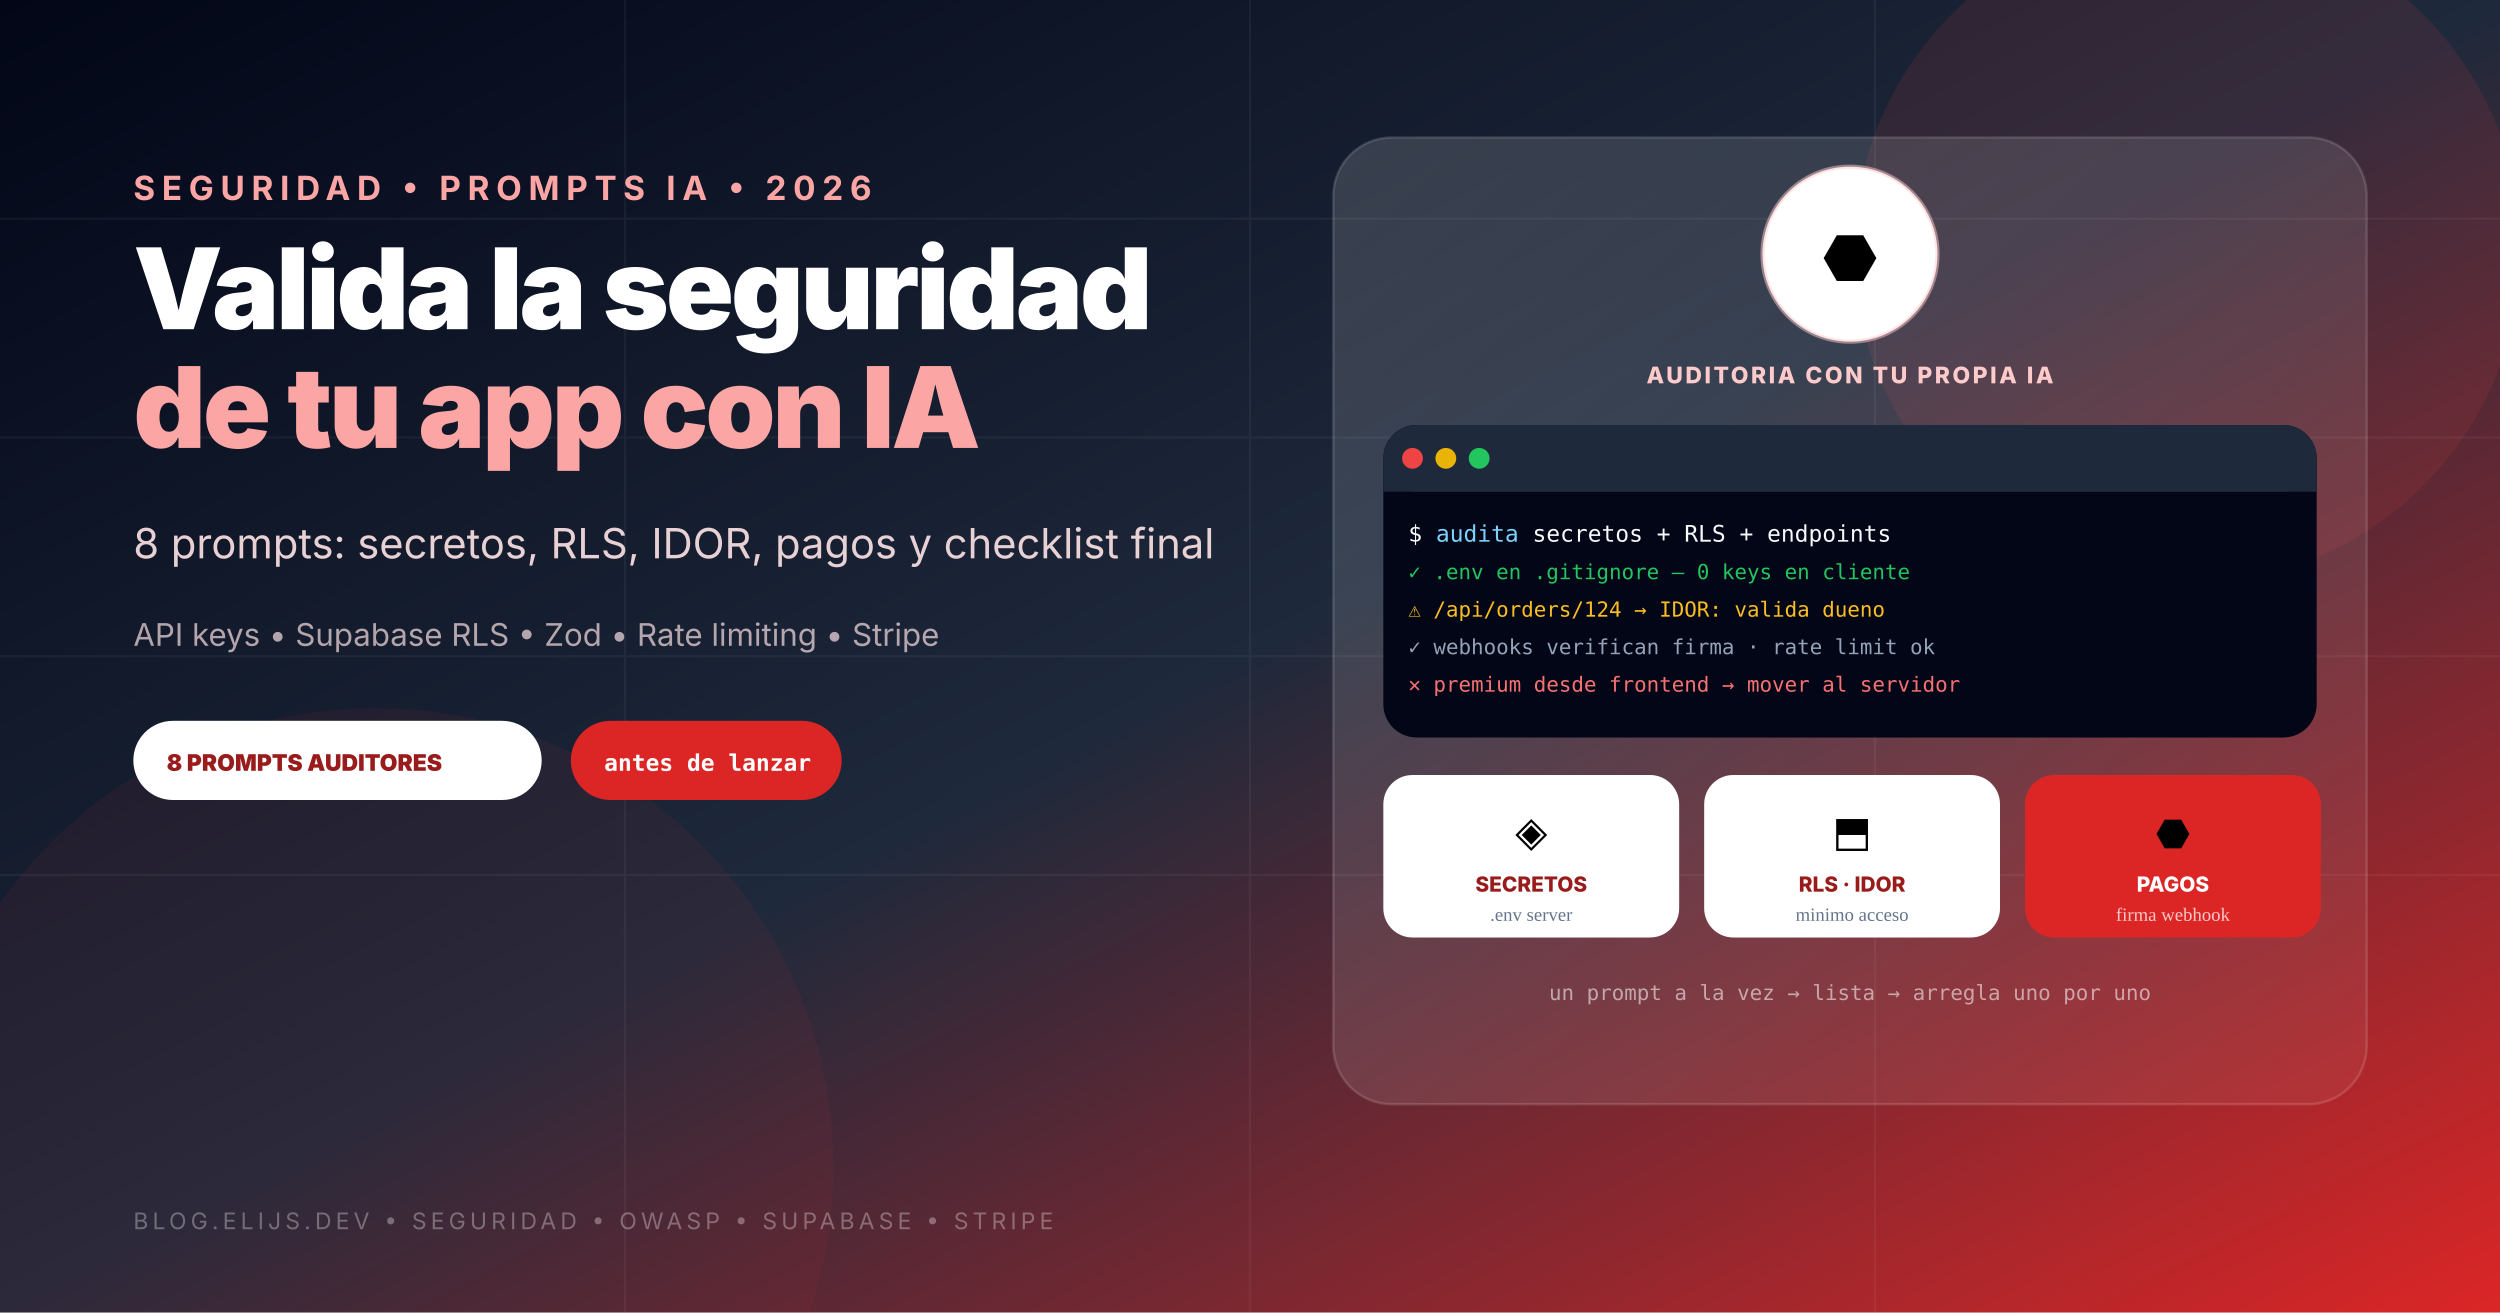
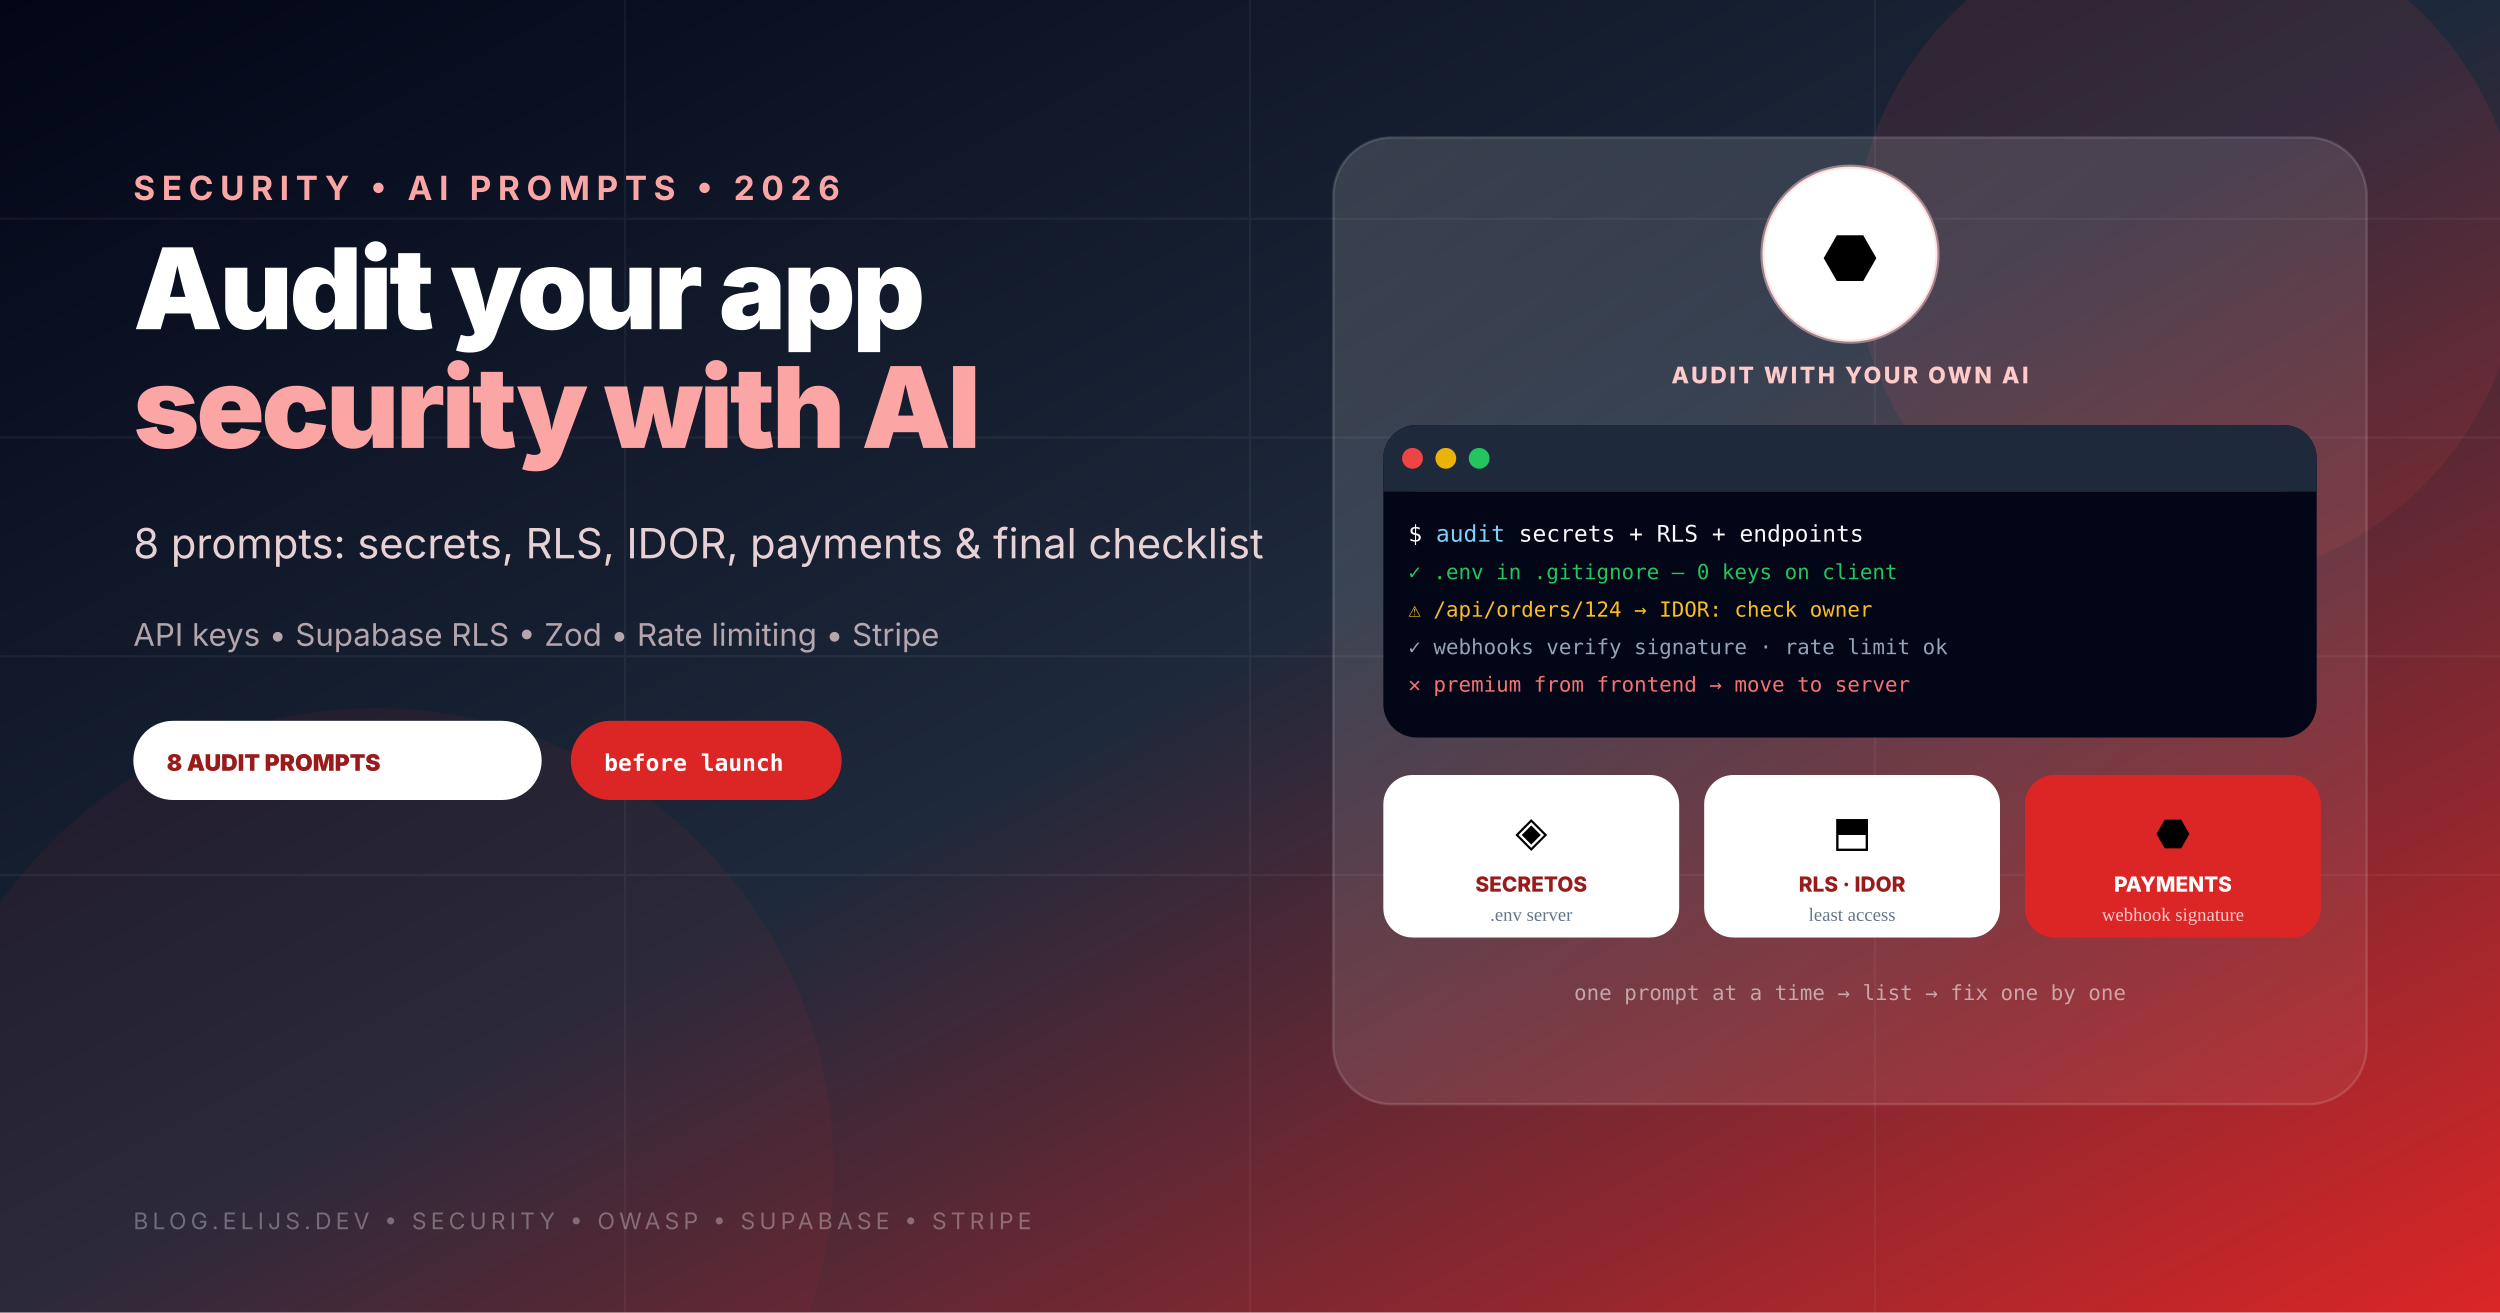
<svg xmlns="http://www.w3.org/2000/svg" width="1200" height="630">
  <defs>
    <linearGradient id="bgs1" x1="0" y1="0" x2="1" y2="1">
      <stop offset="0%" stop-color="#020617" />
      <stop offset="50%" stop-color="#1e293b" />
      <stop offset="100%" stop-color="#dc2626" />
    </linearGradient>
    <linearGradient id="gls1" x1="0" y1="0" x2="1" y2="1">
      <stop offset="0%" stop-color="#ffffff" stop-opacity="0.15" />
      <stop offset="100%" stop-color="#ffffff" stop-opacity="0.05" />
    </linearGradient>
  </defs>
  <rect width="1200" height="630" fill="url(#bgs1)" />
  <circle cx="1050" cy="120" r="160" fill="#ef4444" opacity="0.11" />
  <circle cx="180" cy="560" r="220" fill="#dc2626" opacity="0.07" />
  <g opacity="0.05" stroke="#fff" stroke-width="1">
    <line x1="0" y1="105" x2="1200" y2="105" />
    <line x1="0" y1="210" x2="1200" y2="210" />
    <line x1="0" y1="315" x2="1200" y2="315" />
    <line x1="0" y1="420" x2="1200" y2="420" />
    <line x1="300" y1="0" x2="300" y2="630" />
    <line x1="600" y1="0" x2="600" y2="630" />
    <line x1="900" y1="0" x2="900" y2="630" />
  </g>
-   <text x="64" y="96" font-family="Inter, sans-serif" font-size="16" font-weight="700" letter-spacing="3.2" fill="#fca5a5">SEGURIDAD • PROMPTS IA • 2026</text>
-   <text x="64" y="158" font-family="Inter, sans-serif" font-size="54" font-weight="900" fill="#ffffff" letter-spacing="-1.5">Valida la seguridad</text>
-   <text x="64" y="215" font-family="Inter, sans-serif" font-size="54" font-weight="900" fill="#fca5a5" letter-spacing="-1.5">de tu app con IA</text>
-   <text x="64" y="268" font-family="Inter, sans-serif" font-size="20" fill="#ffe4e6" opacity="0.9">8 prompts: secretos, RLS, IDOR, pagos y checklist final</text>
+   <text x="64" y="96" font-family="Inter, sans-serif" font-size="16" font-weight="700" letter-spacing="3.2" fill="#fca5a5">SECURITY • AI PROMPTS • 2026</text>
+   <text x="64" y="158" font-family="Inter, sans-serif" font-size="54" font-weight="900" fill="#ffffff" letter-spacing="-1.5">Audit your app</text>
+   <text x="64" y="215" font-family="Inter, sans-serif" font-size="54" font-weight="900" fill="#fca5a5" letter-spacing="-1.5">security with AI</text>
+   <text x="64" y="268" font-family="Inter, sans-serif" font-size="20" fill="#ffe4e6" opacity="0.9">8 prompts: secrets, RLS, IDOR, payments &amp; final checklist</text>
  <text x="64" y="310" font-family="Inter, sans-serif" font-size="15" fill="#ffe4e6" opacity="0.68">API keys • Supabase RLS • Zod • Rate limiting • Stripe</text>
  <g transform="translate(64, 346)">
    <rect width="196" height="38" rx="19" fill="#ffffff" />
-     <text x="16" y="24" font-family="Inter, sans-serif" font-size="11" font-weight="900" fill="#991b1b">8 PROMPTS AUDITORES</text>
+     <text x="16" y="24" font-family="Inter, sans-serif" font-size="11" font-weight="900" fill="#991b1b">8 AUDIT PROMPTS</text>
    <rect x="210" width="130" height="38" rx="19" fill="#dc2626" />
-     <text x="226" y="24" font-family="monospace" font-size="11" font-weight="800" fill="#ffffff">antes de lanzar</text>
+     <text x="226" y="24" font-family="monospace" font-size="11" font-weight="800" fill="#ffffff">before launch</text>
  </g>
  <g transform="translate(640, 66)">
    <rect width="496" height="464" rx="28" fill="url(#gls1)" stroke="#ffffff" stroke-opacity="0.14" stroke-width="1.2" />
    <g transform="translate(248, 56)">
      <circle r="42" fill="#ffffff" />
      <text x="0" y="11" text-anchor="middle" font-size="32">⬣</text>
      <circle r="42" fill="none" stroke="#fecaca" stroke-width="2" opacity="0.5" />
    </g>
-     <text x="248" y="118" text-anchor="middle" font-family="Inter, sans-serif" font-size="11" font-weight="800" letter-spacing="1.2" fill="#fecaca">AUDITORIA CON TU PROPIA IA</text>
+     <text x="248" y="118" text-anchor="middle" font-family="Inter, sans-serif" font-size="11" font-weight="800" letter-spacing="1.2" fill="#fecaca">AUDIT WITH YOUR OWN AI</text>
    <rect x="24" y="138" width="448" height="150" rx="16" fill="#020617" />
    <rect x="24" y="138" width="448" height="32" rx="16" fill="#1e293b" />
    <rect x="24" y="154" width="448" height="16" fill="#1e293b" />
    <circle cx="38" cy="154" r="5" fill="#ef4444" />
    <circle cx="54" cy="154" r="5" fill="#eab308" />
    <circle cx="70" cy="154" r="5" fill="#22c55e" />
-     <text x="36" y="194" font-family="monospace" font-size="11" fill="#f8fafc">$ <tspan fill="#7dd3fc">audita</tspan> secretos + RLS + endpoints</text>
-     <text x="36" y="212" font-family="monospace" font-size="10" fill="#22c55e">✓ .env en .gitignore — 0 keys en cliente</text>
-     <text x="36" y="230" font-family="monospace" font-size="10" fill="#fbbf24">⚠ /api/orders/124 → IDOR: valida dueno</text>
-     <text x="36" y="248" font-family="monospace" font-size="10" fill="#94a3b8">✓ webhooks verifican firma · rate limit ok</text>
-     <text x="36" y="266" font-family="monospace" font-size="10" fill="#f87171">✕ premium desde frontend → mover al servidor</text>
+     <text x="36" y="194" font-family="monospace" font-size="11" fill="#f8fafc">$ <tspan fill="#7dd3fc">audit</tspan> secrets + RLS + endpoints</text>
+     <text x="36" y="212" font-family="monospace" font-size="10" fill="#22c55e">✓ .env in .gitignore — 0 keys on client</text>
+     <text x="36" y="230" font-family="monospace" font-size="10" fill="#fbbf24">⚠ /api/orders/124 → IDOR: check owner</text>
+     <text x="36" y="248" font-family="monospace" font-size="10" fill="#94a3b8">✓ webhooks verify signature · rate limit ok</text>
+     <text x="36" y="266" font-family="monospace" font-size="10" fill="#f87171">✕ premium from frontend → move to server</text>
    <g transform="translate(24, 306)">
      <rect width="142" height="78" rx="14" fill="#ffffff" />
      <text x="71" y="34" text-anchor="middle" font-size="20">◈</text>
      <text x="71" y="56" text-anchor="middle" font-family="Inter, sans-serif" font-size="10" font-weight="800" fill="#991b1b">SECRETOS</text>
      <text x="71" y="70" text-anchor="middle" font-size="9" fill="#64748b">.env server</text>
      <rect x="154" width="142" height="78" rx="14" fill="#ffffff" />
      <text x="225" y="34" text-anchor="middle" font-size="20">⬒</text>
      <text x="225" y="56" text-anchor="middle" font-family="Inter, sans-serif" font-size="10" font-weight="800" fill="#991b1b">RLS · IDOR</text>
-       <text x="225" y="70" text-anchor="middle" font-size="9" fill="#64748b">minimo acceso</text>
+       <text x="225" y="70" text-anchor="middle" font-size="9" fill="#64748b">least access</text>
      <rect x="308" width="142" height="78" rx="14" fill="#dc2626" />
      <text x="379" y="34" text-anchor="middle" font-size="20">⬣</text>
-       <text x="379" y="56" text-anchor="middle" font-family="Inter, sans-serif" font-size="10" font-weight="800" fill="#ffffff">PAGOS</text>
-       <text x="379" y="70" text-anchor="middle" font-size="9" fill="#fecaca">firma webhook</text>
+       <text x="379" y="56" text-anchor="middle" font-family="Inter, sans-serif" font-size="10" font-weight="800" fill="#ffffff">PAYMENTS</text>
+       <text x="379" y="70" text-anchor="middle" font-size="9" fill="#fecaca">webhook signature</text>
    </g>
-     <text x="248" y="414" text-anchor="middle" font-family="monospace" font-size="10" fill="#ffffff" opacity="0.55">un prompt a la vez → lista → arregla uno por uno</text>
+     <text x="248" y="414" text-anchor="middle" font-family="monospace" font-size="10" fill="#ffffff" opacity="0.55">one prompt at a time → list → fix one by one</text>
  </g>
-   <text x="64" y="590" font-family="Inter, sans-serif" font-size="11" letter-spacing="2" fill="#ffffff" opacity="0.32">BLOG.ELIJS.DEV • SEGURIDAD • OWASP • SUPABASE • STRIPE</text>
+   <text x="64" y="590" font-family="Inter, sans-serif" font-size="11" letter-spacing="2" fill="#ffffff" opacity="0.32">BLOG.ELIJS.DEV • SECURITY • OWASP • SUPABASE • STRIPE</text>
</svg>
